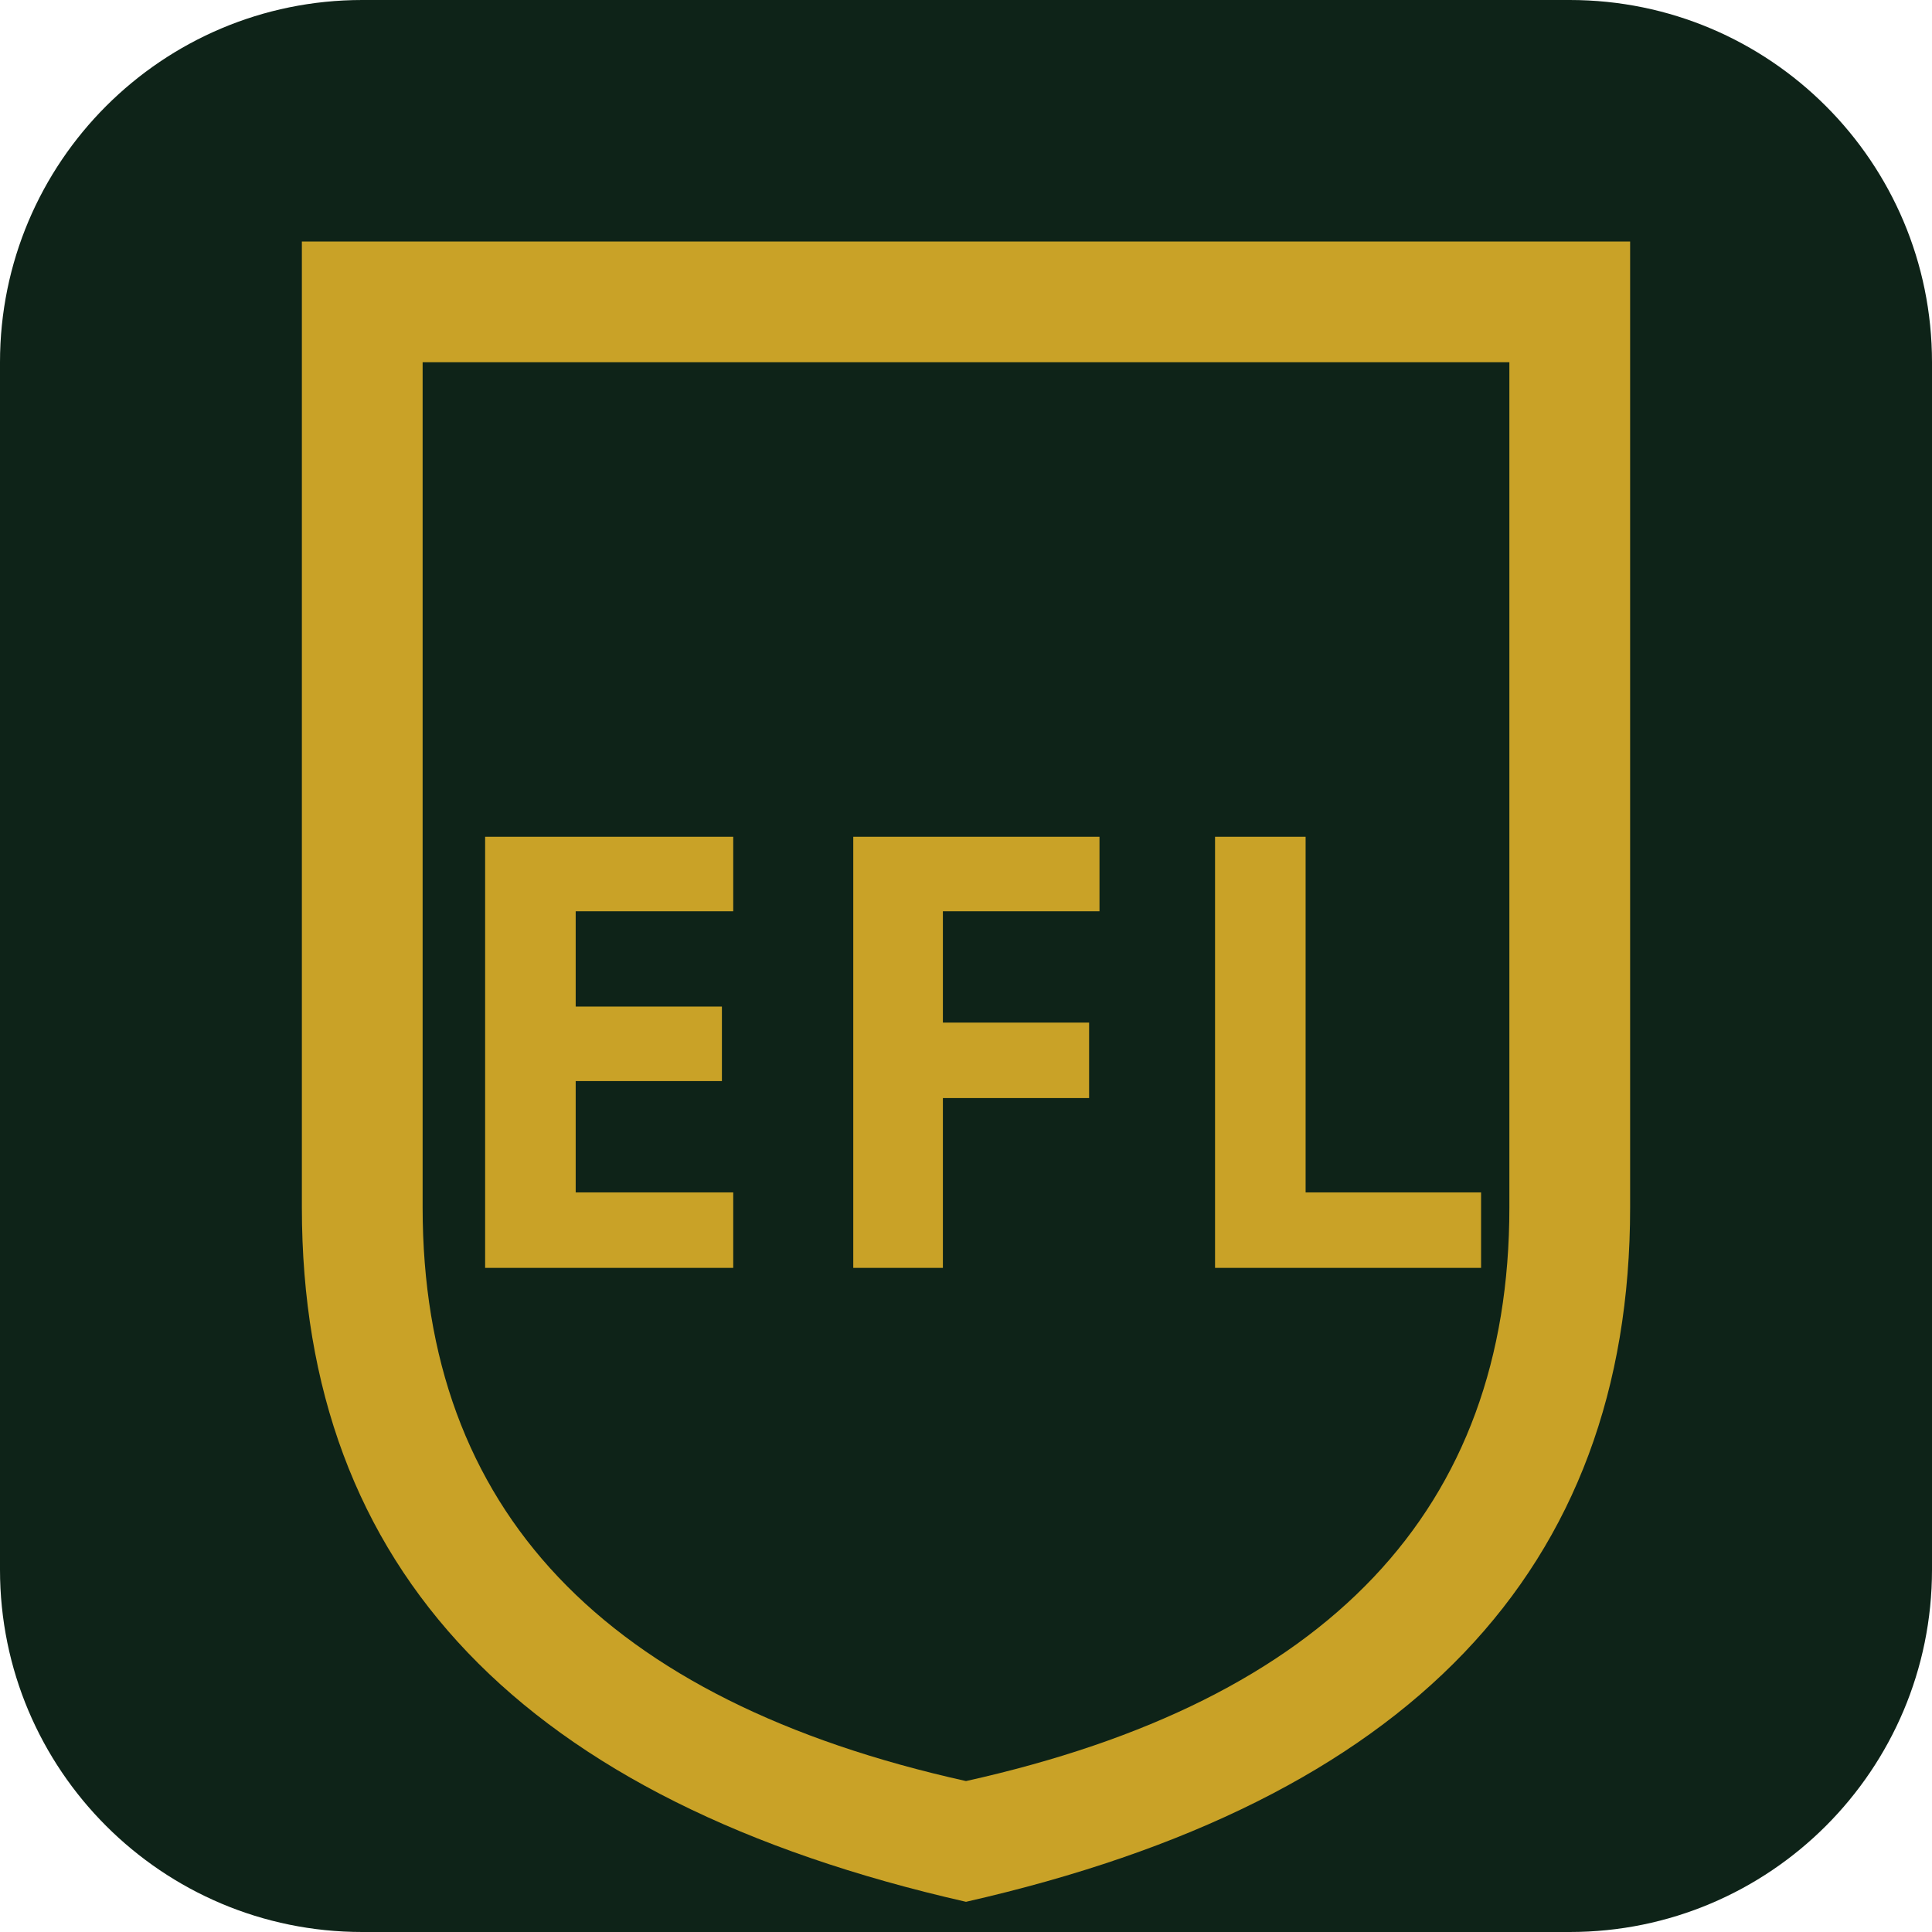
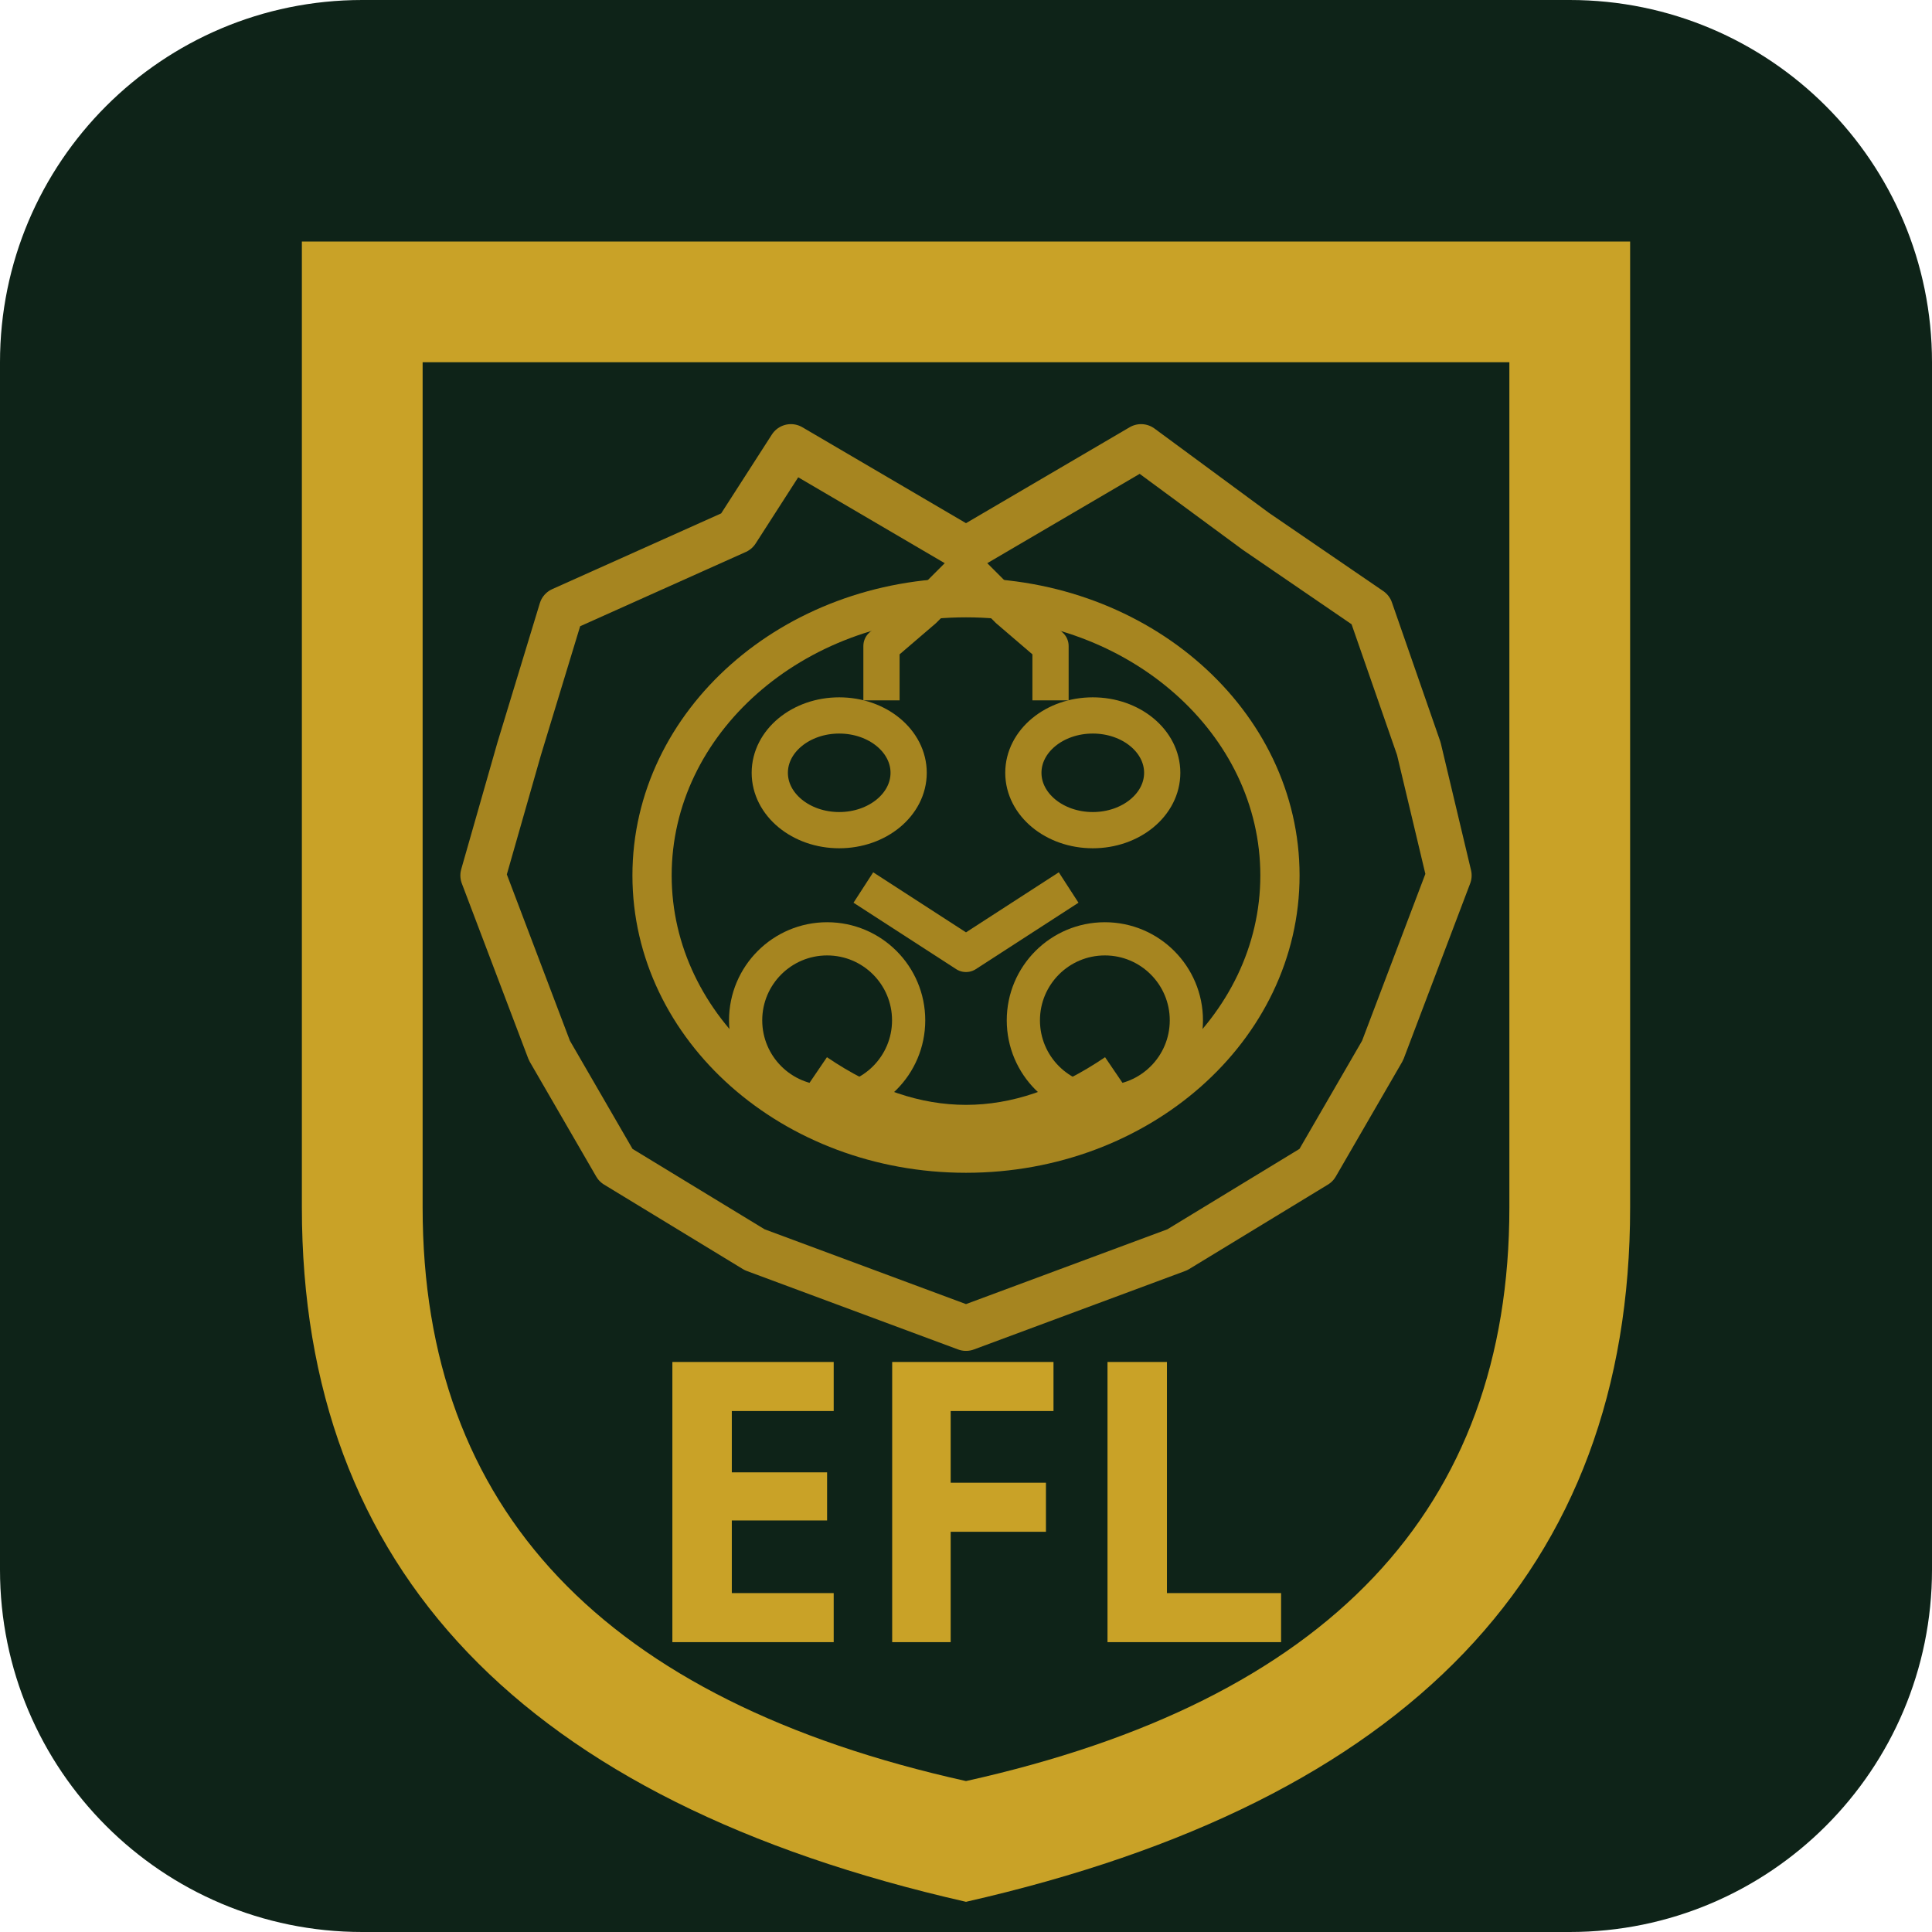
<svg xmlns="http://www.w3.org/2000/svg" viewBox="0 0 32 32">
+   <defs>
+     <clipPath id="inner">
+       <path d="M7,6 L25,6 L25,20 Q25,27.5 16,29.5 Q7,27.5 7,20 Z" />
+     </clipPath>
+   </defs>
  <rect width="32" height="32" rx="6" fill="#0e2318" />
  <path d="M5,4 L27,4 L27,20 Q27,29 16,31.5 Q5,29 5,20 Z" fill="#c9a227" />
  <path d="M7,6 L25,6 L25,20 Q25,27.5 16,29.5 Q7,27.5 7,20 Z" fill="#0e2318" />
-   <text x="16" y="21" text-anchor="middle" font-family="'Arial Black', Impact, sans-serif" font-weight="900" font-size="10" letter-spacing="0.5" fill="#c9a227">EFL</text>
+   <g clip-path="url(#inner)" fill="none" stroke="#a68520" stroke-linejoin="round">
+     <path stroke-width="0.75" d="M13.1,7.4          L16,9.1    L18.9,7.4          L20.8,8.8  L22.7,10.1          L23.5,12.4 L24,14.5          L22.9,17.4 L21.8,19.3          L19.5,20.7 L16,22          L12.5,20.7 L10.2,19.3          L9.1,17.4  L8,14.5          L8.6,12.4  L9.3,10.1          L12.2,8.8  Z" />
+     <ellipse stroke-width="0.65" cx="16" cy="14.5" rx="5.2" ry="4.6" />
+     <path stroke-width="0.6" d="M14.6,11.6 L14.6,10.7 L15.3,10.1 L16,9.4 L16.7,10.1 L17.4,10.7 L17.4,11.6" />
+     <ellipse stroke-width="0.6" cx="13.9" cy="12.8" rx="1.15" ry="0.95" />
+     <ellipse stroke-width="0.6" cx="18.1" cy="12.8" rx="1.15" ry="0.95" />
+     <path stroke-width="0.6" d="M14.3,14.7 L16,15.8 L17.7,14.7" />
+     <circle stroke-width="0.55" cx="13.7" cy="16.9" r="1.35" />
+     <circle stroke-width="0.55" cx="18.3" cy="16.9" r="1.35" />
+     <path stroke-width="0.7" d="M13.5,17.8 Q16,19.5 18.5,17.8" />
+   </g>
+   <text x="16" y="27.2" text-anchor="middle" font-family="'Arial Black', Impact, sans-serif" font-weight="900" font-size="6.5" letter-spacing="0" fill="#c9a227">EFL</text>
</svg>
